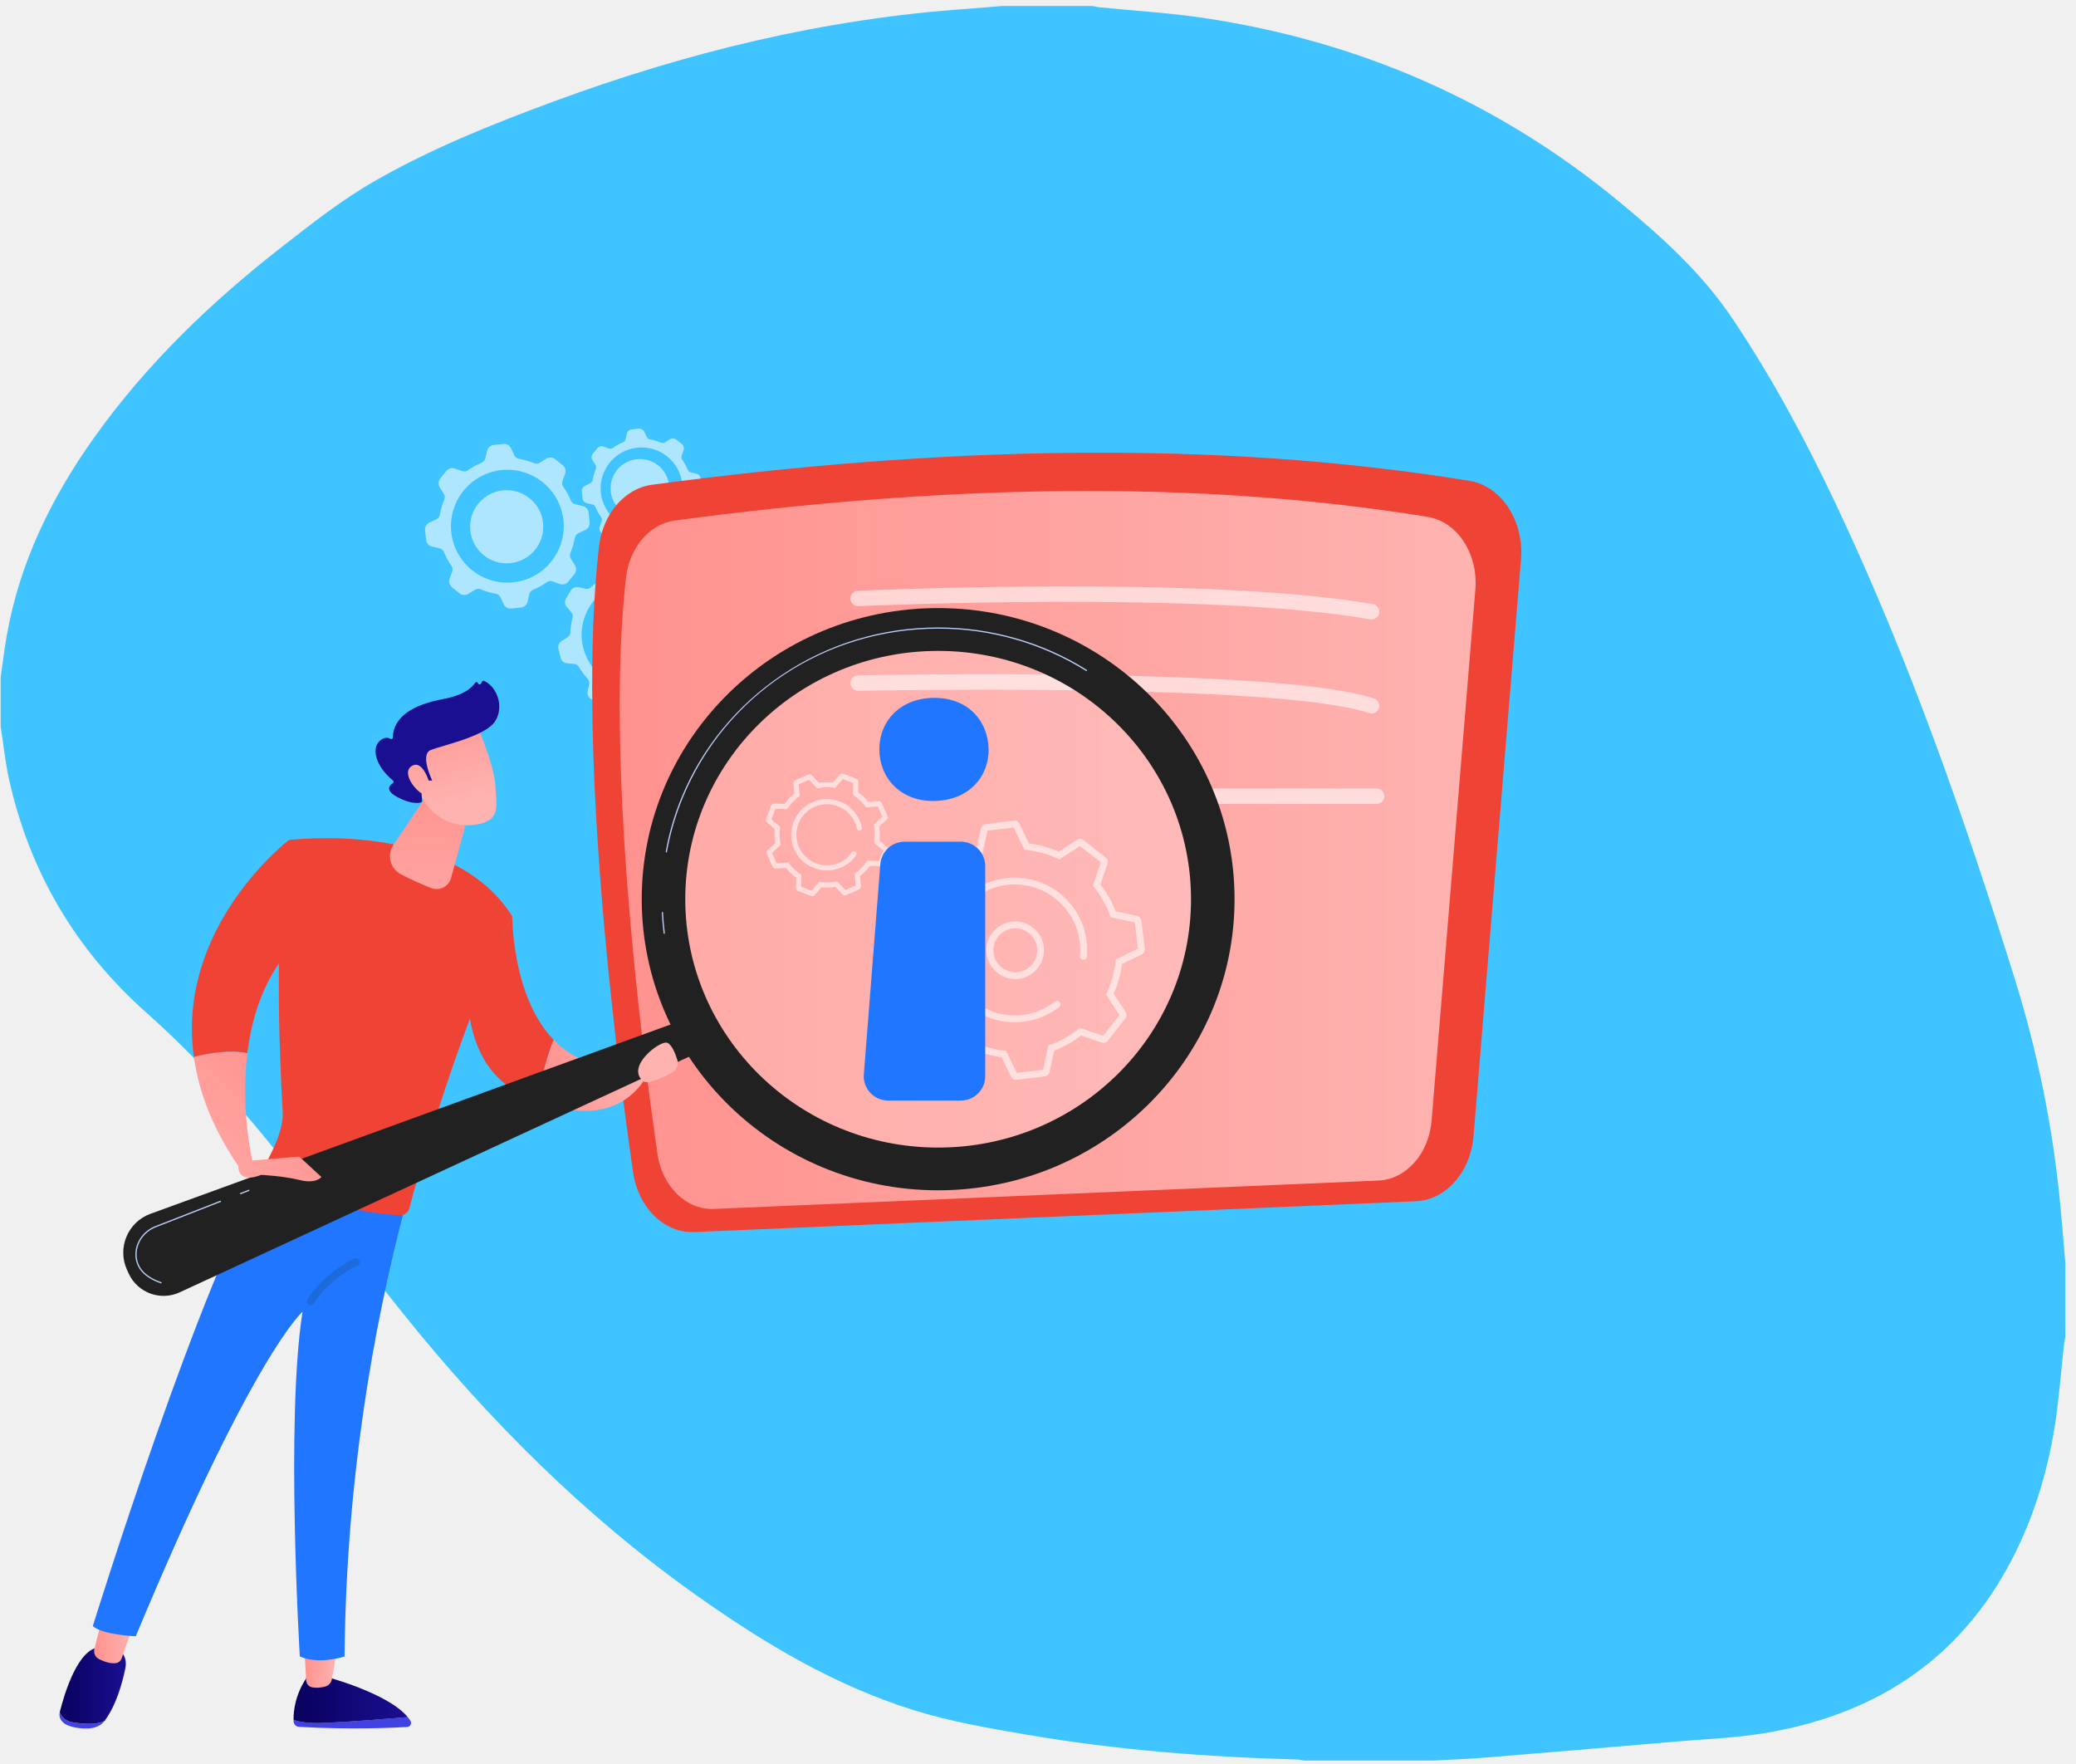
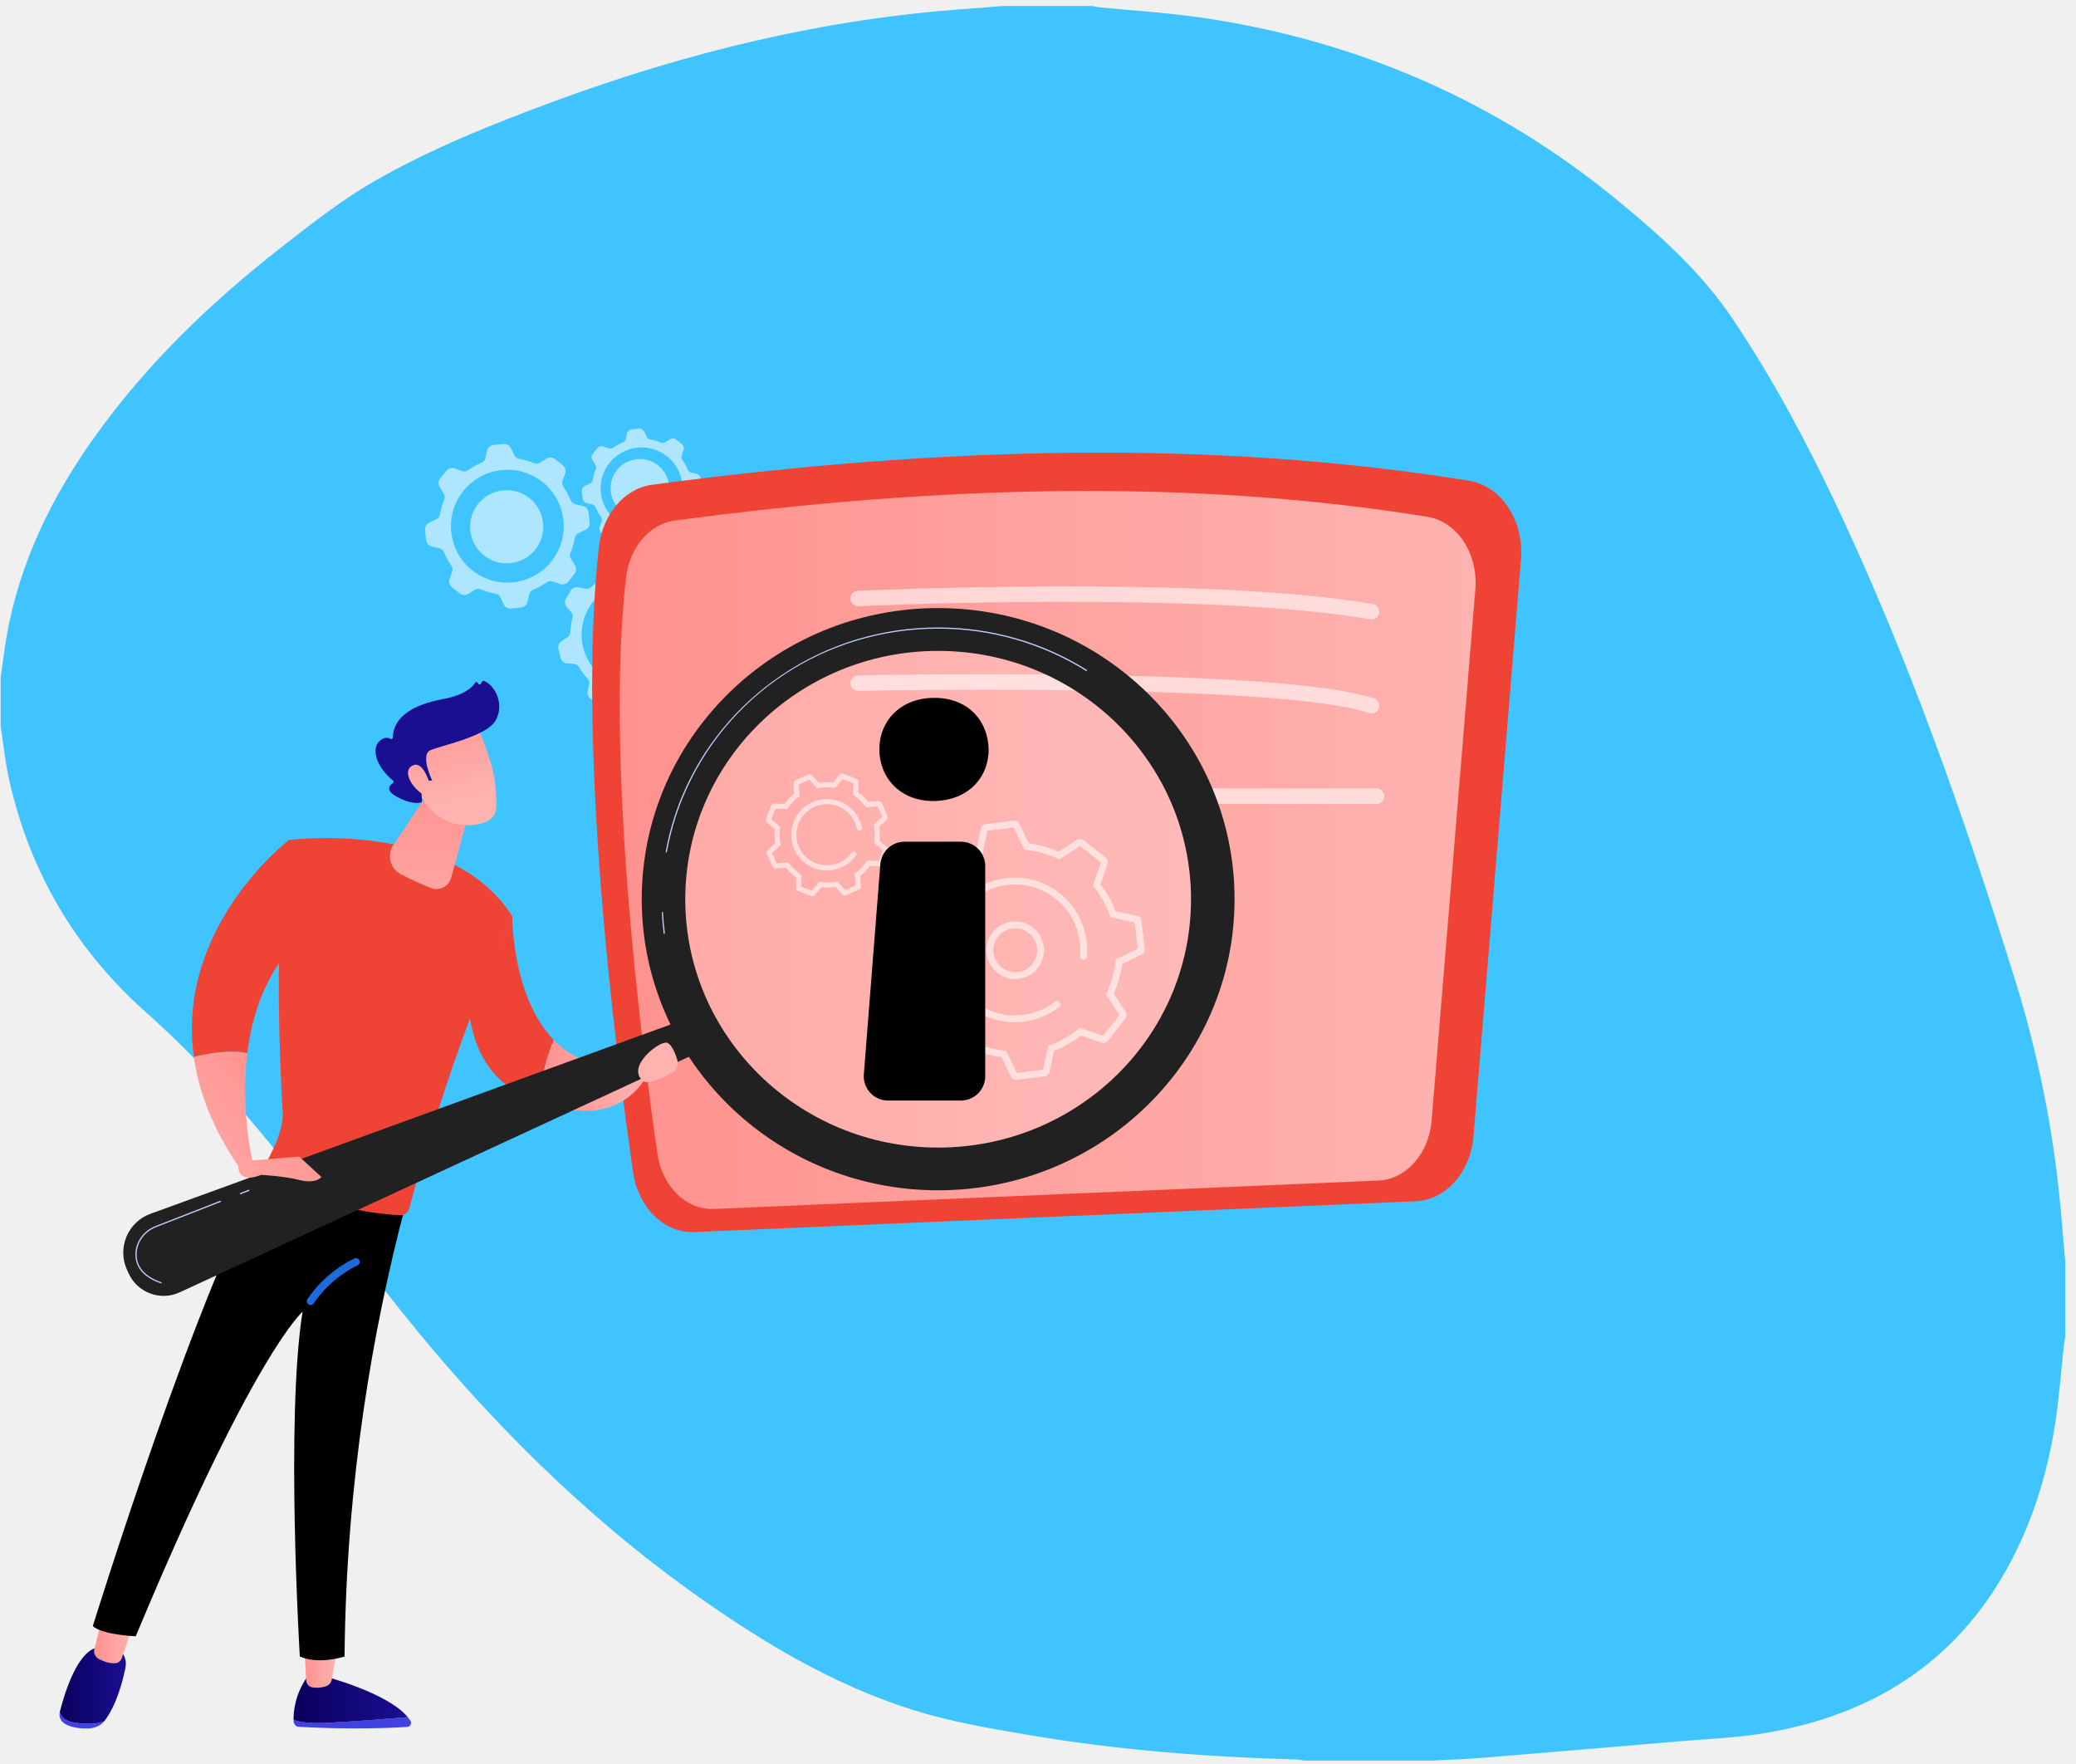
<svg xmlns="http://www.w3.org/2000/svg" version="1.1" id="Layer_1" x="0px" y="0px" viewBox="0 0 432 367" style="enable-background:new 0 0 432 367;" xml:space="preserve">
-   <style type="text/css"> .st0{fill:#40C4FF;} .st1{opacity:0.58;} .st2{fill:#FFFFFF;} .st3{fill:url(#SVGID_1_);} .st4{fill:url(#SVGID_2_);} .st5{fill:url(#SVGID_3_);} .st6{fill:url(#SVGID_4_);} .st7{fill:url(#SVGID_5_);} .st8{fill:url(#SVGID_6_);} .st9{fill:#EF4335;} .st10{fill:url(#SVGID_7_);} .st11{opacity:0.58;fill:#FFFFFF;} .st12{fill:#2176FF;} .st13{fill:#1D6ADB;} .st14{fill:url(#SVGID_8_);} .st15{fill:url(#SVGID_9_);} .st16{fill:url(#SVGID_10_);} .st17{fill:#212121;} .st18{opacity:0.21;fill:#FFFFFF;} .st19{fill:#BDD0FB;} .st20{fill:url(#SVGID_11_);} .st21{fill:url(#SVGID_12_);} .st22{fill:url(#SVGID_13_);} .st23{fill:url(#SVGID_14_);} .st24{fill:url(#SVGID_15_);} </style>
+   <style type="text/css"> .st0{fill:#40C4FF;} .st1{opacity:0.58;} .st2{fill:#FFFFFF;} .st3{fill:url(#SVGID_1_);} .st4{fill:url(#SVGID_2_);} .st5{fill:url(#SVGID_3_);} .st6{fill:url(#SVGID_4_);} .st7{fill:url(#SVGID_5_);} .st8{fill:url(#SVGID_6_);} .st9{fill:#EF4335;} .st10{fill:url(#SVGID_7_);} .st11{opacity:0.58;fill:#FFFFFF;} .st12{fill:linear-gradient(
+     265deg
+     ,#1ca3e9,rgb(29, 27, 110));} .st13{fill:#1D6ADB;} .st14{fill:url(#SVGID_8_);} .st15{fill:url(#SVGID_9_);} .st16{fill:url(#SVGID_10_);} .st17{fill:#212121;} .st18{opacity:0.21;fill:#FFFFFF;} .st19{fill:#BDD0FB;} .st20{fill:url(#SVGID_11_);} .st21{fill:url(#SVGID_12_);} .st22{fill:url(#SVGID_13_);} .st23{fill:url(#SVGID_14_);} .st24{fill:url(#SVGID_15_);} </style>
  <path class="st0" d="M429.77,262.62c0,5.17,0,10.35,0,15.52c-0.1,0.63-0.23,1.25-0.3,1.88c-0.61,5.54-1,11.12-1.87,16.62 c-1.67,10.44-4.81,20.45-9.96,29.74c-11.05,19.9-28.45,30.57-50.46,34.23c-5.95,0.99-12.03,1.21-18.05,1.72 c-13.4,1.15-26.81,2.29-40.22,3.38c-3.56,0.29-7.14,0.4-10.71,0.6c-8.94,0-17.87,0-26.81,0c-0.58-0.08-1.15-0.22-1.73-0.23 c-18.7-0.51-37.32-1.98-55.76-5.11c-8.08-1.37-16.25-2.77-24.04-5.23c-16.21-5.1-30.71-13.75-44.52-23.51 c-23.51-16.61-43.66-36.75-61.62-59.13c-8.86-11.04-17.3-22.42-26.17-33.45c-8.29-10.31-17.15-20.12-27.07-28.93 c-14.73-13.08-24.28-29.26-28.58-48.48c-0.82-3.65-1.18-7.4-1.76-11.1c0-3.41,0-6.82,0-10.23c0.42-2.9,0.76-5.81,1.27-8.69 c2.69-15.22,9.31-28.72,18.2-41.2C30.53,75.68,44,62.78,58.8,51.25c6.15-4.79,12.35-9.67,19.08-13.53 c11.76-6.75,24.37-11.82,37.1-16.52c27.89-10.31,56.53-17.3,86.27-19.36c2.45-0.17,4.9-0.4,7.35-0.6c6.23,0,12.46,0,18.7,0 c0.51,0.1,1.02,0.23,1.53,0.28c7.18,0.72,14.41,1.14,21.54,2.2c32.32,4.8,61.27,17.38,86.52,38.21c8.76,7.22,17.19,14.79,23.6,24.33 c8.31,12.36,15.31,25.44,21.66,38.88c15.02,31.79,26.6,64.88,37.07,98.4c4.89,15.65,8.08,31.59,9.58,47.89 C429.14,255.15,429.45,258.89,429.77,262.62z" />
  <g class="st1">
    <path class="st2" d="M101.36,93.81L101,95.37c-0.1,0.42-0.4,0.77-0.8,0.93c-1.01,0.41-1.96,0.93-2.83,1.55 c-0.35,0.25-0.81,0.32-1.21,0.17l-1.51-0.54c-0.64-0.23-1.35-0.03-1.77,0.5l-1.26,1.57c-0.42,0.53-0.47,1.26-0.11,1.84l0.85,1.36 c0.23,0.37,0.26,0.82,0.09,1.22c-0.42,0.98-0.72,2.02-0.91,3.1c-0.07,0.43-0.35,0.79-0.74,0.98l-1.45,0.68 c-0.61,0.29-0.97,0.93-0.9,1.6l0.22,2.01c0.07,0.67,0.56,1.22,1.22,1.37l1.56,0.36c0.42,0.1,0.77,0.4,0.93,0.8 c0.41,1.01,0.93,1.96,1.55,2.83c0.25,0.35,0.32,0.81,0.17,1.21l-0.54,1.51c-0.23,0.64-0.03,1.35,0.5,1.77l1.57,1.26 c0.53,0.42,1.26,0.47,1.84,0.11l1.36-0.85c0.37-0.23,0.82-0.26,1.22-0.09c0.98,0.42,2.02,0.72,3.1,0.91 c0.43,0.07,0.79,0.35,0.98,0.74l0.68,1.45c0.29,0.61,0.93,0.97,1.6,0.9l2.01-0.22c0.67-0.07,1.22-0.56,1.37-1.22l0.36-1.56 c0.1-0.42,0.4-0.77,0.8-0.93c1.01-0.41,1.96-0.93,2.83-1.55c0.35-0.25,0.81-0.32,1.21-0.17l1.51,0.54c0.64,0.23,1.35,0.03,1.77-0.5 l1.26-1.57c0.42-0.53,0.47-1.26,0.11-1.84l-0.85-1.36c-0.23-0.37-0.26-0.82-0.09-1.22c0.42-0.98,0.72-2.02,0.91-3.1 c0.07-0.43,0.35-0.79,0.74-0.98l1.45-0.68c0.61-0.29,0.97-0.93,0.9-1.6l-0.22-2.01c-0.07-0.67-0.56-1.22-1.22-1.37l-1.56-0.36 c-0.42-0.1-0.77-0.4-0.93-0.8c-0.41-1.01-0.93-1.96-1.55-2.83c-0.25-0.35-0.32-0.81-0.17-1.21l0.54-1.51 c0.23-0.64,0.03-1.35-0.5-1.77l-1.57-1.26c-0.53-0.42-1.26-0.47-1.84-0.11l-1.36,0.85c-0.37,0.23-0.82,0.26-1.22,0.09 c-0.98-0.42-2.02-0.72-3.1-0.91c-0.43-0.07-0.79-0.35-0.98-0.74l-0.68-1.45c-0.29-0.61-0.93-0.97-1.6-0.9l-2.01,0.22 C102.06,92.66,101.51,93.15,101.36,93.81z M117.06,107.05c1.34,6.34-2.71,12.57-9.05,13.92c-6.34,1.34-12.57-2.71-13.92-9.05 c-1.34-6.34,2.71-12.57,9.05-13.92C109.48,96.65,115.72,100.7,117.06,107.05z M105.44,101.99c4.2,0,7.61,3.41,7.61,7.61 c0,4.2-3.41,7.61-7.61,7.61c-4.2,0-7.61-3.41-7.61-7.61C97.83,105.4,101.23,101.99,105.44,101.99z" />
    <g>
      <path class="st2" d="M130.45,90.24l-0.26,1.13c-0.07,0.31-0.29,0.56-0.58,0.68c-0.73,0.3-1.42,0.68-2.05,1.13 c-0.26,0.18-0.59,0.23-0.88,0.12l-1.1-0.39c-0.46-0.17-0.98-0.02-1.29,0.36l-0.92,1.14c-0.31,0.38-0.34,0.92-0.08,1.33l0.62,0.99 c0.17,0.27,0.19,0.6,0.07,0.89c-0.3,0.71-0.52,1.47-0.66,2.25c-0.05,0.31-0.25,0.58-0.54,0.71l-1.05,0.5 c-0.44,0.21-0.71,0.68-0.65,1.16l0.16,1.46c0.05,0.49,0.41,0.89,0.89,1l1.13,0.26c0.31,0.07,0.56,0.29,0.68,0.58 c0.3,0.73,0.68,1.42,1.13,2.05c0.18,0.26,0.23,0.59,0.12,0.88l-0.39,1.1c-0.17,0.46-0.02,0.98,0.36,1.29l1.14,0.92 c0.38,0.31,0.92,0.34,1.33,0.08l0.99-0.62c0.27-0.17,0.6-0.19,0.89-0.07c0.71,0.3,1.47,0.52,2.25,0.66 c0.31,0.05,0.58,0.25,0.71,0.54l0.5,1.05c0.21,0.44,0.68,0.71,1.16,0.65l1.46-0.16c0.49-0.05,0.89-0.41,1-0.89l0.26-1.13 c0.07-0.31,0.29-0.56,0.58-0.68c0.73-0.3,1.42-0.68,2.05-1.13c0.26-0.18,0.59-0.23,0.88-0.12l1.1,0.39 c0.46,0.17,0.98,0.02,1.29-0.36l0.92-1.14c0.31-0.38,0.34-0.92,0.08-1.33l-0.62-0.99c-0.17-0.27-0.19-0.6-0.07-0.89 c0.3-0.71,0.52-1.47,0.66-2.25c0.05-0.31,0.25-0.58,0.54-0.71l1.05-0.5c0.44-0.21,0.71-0.68,0.65-1.16l-0.16-1.46 c-0.05-0.49-0.41-0.89-0.89-1l-1.13-0.26c-0.31-0.07-0.56-0.29-0.68-0.58c-0.3-0.73-0.68-1.42-1.13-2.05 c-0.18-0.26-0.23-0.59-0.12-0.88l0.39-1.1c0.17-0.46,0.02-0.98-0.36-1.29l-1.14-0.92c-0.38-0.31-0.92-0.34-1.33-0.08l-0.99,0.62 c-0.27,0.17-0.6,0.19-0.89,0.07c-0.71-0.3-1.47-0.52-2.25-0.66c-0.31-0.05-0.58-0.25-0.71-0.54l-0.5-1.05 c-0.21-0.44-0.68-0.71-1.16-0.65l-1.46,0.16C130.96,89.4,130.56,89.76,130.45,90.24z M141.85,99.85 c0.98,4.61-1.97,9.13-6.57,10.11c-4.61,0.98-9.13-1.97-10.11-6.57c-0.98-4.61,1.97-9.13,6.57-10.11 C136.35,92.3,140.88,95.24,141.85,99.85z M133.16,95.51c3.37,0,6.1,2.73,6.1,6.1c0,3.37-2.73,6.1-6.1,6.1 c-3.37,0-6.1-2.73-6.1-6.1C127.05,98.25,129.79,95.51,133.16,95.51z" />
    </g>
    <g>
      <path class="st2" d="M137.96,117.82l-1.16,0.97c-0.31,0.26-0.74,0.35-1.13,0.24c-1-0.27-2.01-0.42-3.02-0.45 c-0.41-0.01-0.79-0.22-1.01-0.57l-0.83-1.27c-0.35-0.54-1-0.79-1.62-0.64l-1.86,0.46c-0.62,0.15-1.08,0.69-1.13,1.32l-0.13,1.51 c-0.04,0.41-0.27,0.77-0.63,0.98c-0.88,0.5-1.7,1.11-2.46,1.82c-0.3,0.28-0.72,0.4-1.12,0.31l-1.48-0.32 c-0.63-0.13-1.27,0.15-1.6,0.69l-0.99,1.64c-0.33,0.55-0.28,1.25,0.14,1.74l0.97,1.16c0.26,0.31,0.35,0.74,0.24,1.13 c-0.27,1-0.42,2.01-0.45,3.02c-0.01,0.41-0.22,0.79-0.57,1.01l-1.27,0.83c-0.54,0.35-0.79,1-0.64,1.62l0.46,1.86 c0.15,0.62,0.69,1.08,1.32,1.13l1.51,0.13c0.41,0.04,0.77,0.27,0.98,0.63c0.5,0.88,1.11,1.7,1.82,2.46 c0.28,0.3,0.4,0.72,0.31,1.12l-0.32,1.48c-0.13,0.63,0.15,1.27,0.69,1.6l1.64,0.99c0.55,0.33,1.25,0.28,1.74-0.14l1.16-0.97 c0.31-0.26,0.74-0.35,1.13-0.24c1,0.27,2.01,0.42,3.02,0.45c0.41,0.01,0.79,0.22,1.01,0.57l0.83,1.27c0.35,0.54,1,0.79,1.62,0.64 l1.86-0.46c0.62-0.15,1.08-0.69,1.13-1.32l0.13-1.51c0.04-0.41,0.27-0.77,0.63-0.98c0.88-0.5,1.7-1.11,2.46-1.82 c0.3-0.28,0.72-0.4,1.12-0.31l1.48,0.32c0.63,0.13,1.27-0.15,1.6-0.69l0.99-1.64c0.33-0.55,0.28-1.25-0.14-1.74l-0.97-1.16 c-0.26-0.31-0.35-0.74-0.24-1.13c0.27-1,0.42-2.01,0.45-3.02c0.01-0.41,0.22-0.79,0.57-1.01l1.27-0.83c0.54-0.35,0.79-1,0.64-1.62 l-0.46-1.86c-0.15-0.62-0.69-1.08-1.32-1.13l-1.51-0.13c-0.41-0.04-0.77-0.27-0.98-0.63c-0.5-0.88-1.11-1.7-1.82-2.46 c-0.28-0.3-0.4-0.72-0.31-1.12l0.32-1.48c0.13-0.63-0.15-1.27-0.69-1.6l-1.64-0.99C139.15,117.35,138.45,117.41,137.96,117.82z M142.22,136.81c-2.62,5.56-9.25,7.94-14.81,5.32c-5.56-2.62-7.94-9.25-5.32-14.81c2.62-5.56,9.25-7.94,14.81-5.32 C142.46,124.62,144.84,131.25,142.22,136.81z" />
    </g>
  </g>
  <g>
    <linearGradient id="SVGID_1_" gradientUnits="userSpaceOnUse" x1="2406.312" y1="338.421" x2="2406.312" y2="181.414" gradientTransform="matrix(1 0 0 1 -2333 0)">
      <stop offset="0" style="stop-color:#4042E2" />
      <stop offset="1" style="stop-color:#4F52FF" />
    </linearGradient>
    <path class="st3" d="M84.84,357.26c-4.19,0.36-11.45,0.95-17.18,1.2c-3.44,0.15-5.43-0.19-6.57-0.64c0,0.13,0.01,0.25,0.01,0.36 c0.03,0.6,0.52,1.09,1.13,1.12c10.82,0.6,19.43,0.21,22.5,0.02c0.63-0.04,1.01-0.73,0.69-1.27 C85.25,357.79,85.06,357.53,84.84,357.26z" />
    <linearGradient id="SVGID_2_" gradientUnits="userSpaceOnUse" x1="2394.09" y1="353.657" x2="2417.842" y2="353.657" gradientTransform="matrix(1 0 0 1 -2333 0)">
      <stop offset="0" style="stop-color:#09005D" />
      <stop offset="1" style="stop-color:#1A0F91" />
    </linearGradient>
    <path class="st4" d="M67.66,358.47c5.73-0.25,13-0.84,17.18-1.2c-4.12-5.05-17.18-8.45-17.18-8.45h-3.69 c-2.54,3.66-2.91,7.14-2.88,9.01C62.23,358.28,64.22,358.62,67.66,358.47z" />
    <linearGradient id="SVGID_3_" gradientUnits="userSpaceOnUse" x1="2396.348" y1="346.969" x2="2403.233" y2="346.969" gradientTransform="matrix(1 0 0 1 -2333 0)">
      <stop offset="0" style="stop-color:#FF928E" />
      <stop offset="1" style="stop-color:#FEB3B1" />
    </linearGradient>
    <path class="st5" d="M63.35,342.79l0.35,6.83c0.04,0.74,0.59,1.36,1.33,1.47c0.74,0.11,1.72,0.12,2.77-0.23 c0.64-0.21,1.12-0.76,1.24-1.42l1.19-6.65H63.35z" />
  </g>
  <g>
    <g>
      <linearGradient id="SVGID_4_" gradientUnits="userSpaceOnUse" x1="2350.05" y1="338.421" x2="2350.05" y2="181.416" gradientTransform="matrix(1 0 0 1 -2333 0)">
        <stop offset="0" style="stop-color:#4042E2" />
        <stop offset="1" style="stop-color:#4F52FF" />
      </linearGradient>
      <path class="st6" d="M15.42,358.42c-1.82-0.25-2.64-1.2-2.98-2.2c0,0.01,0,0.02-0.01,0.03c-0.27,1.06,0.35,2.17,1.59,2.69 c1.5,0.63,3.13,0.74,4.4,0.69c1.36-0.06,2.61-0.62,3.3-1.52l0.01-0.01C20.37,358.76,18.45,358.84,15.42,358.42z" />
      <linearGradient id="SVGID_5_" gradientUnits="userSpaceOnUse" x1="2345.436" y1="350.708" x2="2359.183" y2="350.708" gradientTransform="matrix(1 0 0 1 -2333 0)">
        <stop offset="0" style="stop-color:#09005D" />
        <stop offset="1" style="stop-color:#1A0F91" />
      </linearGradient>
      <path class="st7" d="M23.98,342.74h-3.04c-4.64-0.09-7.55,9.68-8.5,13.47c0.34,1.01,1.17,1.95,2.98,2.2 c3.03,0.42,4.95,0.34,6.32-0.33c2.5-3.3,3.75-8.12,4.34-10.94C26.76,343.94,23.98,342.74,23.98,342.74z" />
    </g>
    <linearGradient id="SVGID_6_" gradientUnits="userSpaceOnUse" x1="2352.581" y1="341.23" x2="2360.809" y2="341.23" gradientTransform="matrix(1 0 0 1 -2333 0)">
      <stop offset="0" style="stop-color:#FF928E" />
      <stop offset="1" style="stop-color:#FEB3B1" />
    </linearGradient>
    <path class="st8" d="M21.33,336.4l-1.69,6.72c-0.21,0.82,0.19,1.68,0.95,2.07c0.95,0.49,2.28,0.99,3.5,0.85 c0.58-0.07,1.05-0.47,1.24-1.02l2.48-7.07L21.33,336.4z" />
  </g>
  <path class="st9" d="M316.51,116.41l-9.88,119.98c-0.62,7.49-5.74,13.28-12,13.55l-150.13,6.41c-6.25,0.27-11.69-5.05-12.76-12.45 c-3.87-26.78-11.7-89.28-7.12-130.03c0.77-6.86,5.3-12.23,11.02-13c60.08-8.06,117.25-9.42,170.09-0.84 C312.41,101.1,317.17,108.34,316.51,116.41z" />
  <linearGradient id="SVGID_7_" gradientUnits="userSpaceOnUse" x1="128.957" y1="176.838" x2="307.063" y2="176.838">
    <stop offset="0" style="stop-color:#FF928E" />
    <stop offset="1" style="stop-color:#FEB3B1" />
  </linearGradient>
  <path class="st10" d="M307.01,122.63l-9.1,110.52c-0.57,6.9-5.29,12.23-11.05,12.48l-138.29,5.91c-5.75,0.25-10.77-4.65-11.76-11.47 c-3.57-24.67-10.78-82.24-6.56-119.78c0.71-6.32,4.88-11.27,10.15-11.98c55.34-7.42,108.01-8.68,156.69-0.77 C303.23,108.52,307.62,115.2,307.01,122.63z" />
  <g class="st1">
    <g>
      <path class="st2" d="M211.41,224.69c-0.43,0-0.82-0.24-1.01-0.63l-1.99-4.1c-2.14-0.27-4.22-0.86-6.2-1.73l-3.83,2.48 c-0.4,0.26-0.92,0.24-1.3-0.06l-4.68-3.67c-0.38-0.29-0.52-0.8-0.37-1.25l1.49-4.31c-1.32-1.71-2.39-3.59-3.16-5.61l-4.46-0.96 c-0.47-0.1-0.82-0.49-0.88-0.96l-0.72-5.9c-0.06-0.47,0.19-0.93,0.62-1.14l4.1-1.99c0.27-2.14,0.86-4.22,1.73-6.2l-2.48-3.83 c-0.26-0.4-0.24-0.92,0.06-1.3l3.66-4.68c0.3-0.38,0.8-0.52,1.25-0.37l4.31,1.49c1.71-1.32,3.59-2.39,5.61-3.16l0.96-4.46 c0.1-0.47,0.49-0.82,0.96-0.88l5.9-0.72c0.48-0.06,0.94,0.19,1.14,0.62l1.99,4.1c2.14,0.27,4.22,0.86,6.2,1.73l3.83-2.48 c0.4-0.26,0.92-0.24,1.3,0.06l4.68,3.66c0.38,0.29,0.52,0.8,0.37,1.25l-1.49,4.31c1.32,1.71,2.39,3.59,3.16,5.61l4.46,0.96 c0.47,0.1,0.82,0.49,0.88,0.96l0.72,5.9c0.06,0.47-0.19,0.93-0.62,1.14l-4.1,1.99c-0.27,2.14-0.86,4.22-1.73,6.2l2.48,3.83 c0.26,0.4,0.24,0.92-0.06,1.3l-3.66,4.68c-0.3,0.38-0.8,0.52-1.25,0.37l-4.31-1.49c-1.71,1.32-3.59,2.39-5.61,3.16l-0.96,4.46 c-0.1,0.47-0.49,0.82-0.96,0.88l-5.9,0.72C211.5,224.69,211.45,224.69,211.41,224.69z M202.09,216.6l0.36,0.17 c2.07,0.96,4.26,1.57,6.51,1.82l0.39,0.04l2.24,4.61l5.46-0.66l1.08-5.01l0.37-0.14c2.13-0.78,4.11-1.9,5.89-3.32l0.31-0.25 l4.85,1.67l3.39-4.33l-2.79-4.31l0.17-0.36c0.96-2.07,1.57-4.26,1.82-6.51l0.04-0.39l4.61-2.24l-0.66-5.46l-5.01-1.08l-0.14-0.37 c-0.78-2.13-1.9-4.11-3.32-5.89l-0.25-0.31l1.67-4.85l-4.33-3.39l-4.31,2.78l-0.36-0.17c-2.07-0.96-4.26-1.57-6.51-1.82 l-0.39-0.04l-2.24-4.61l-5.46,0.66l-1.08,5.01l-0.37,0.14c-2.13,0.78-4.11,1.9-5.89,3.32l-0.31,0.25l-4.85-1.67l-3.39,4.33 l2.78,4.31l-0.17,0.36c-0.96,2.07-1.57,4.26-1.82,6.51l-0.04,0.39l-4.61,2.24l0.66,5.46l5.01,1.08l0.14,0.37 c0.78,2.13,1.9,4.11,3.32,5.89l0.25,0.31l-1.68,4.85l4.33,3.39L202.09,216.6z M236.33,191.98 C236.33,191.98,236.34,191.98,236.33,191.98L236.33,191.98z M211.15,212.7c-7.5,0-14.01-5.61-14.93-13.24 c-1-8.24,4.89-15.75,13.13-16.75c3.99-0.48,7.93,0.62,11.1,3.1c3.16,2.48,5.17,6.04,5.66,10.03c0.13,1.07,0.15,2.14,0.05,3.2 c-0.04,0.39-0.38,0.68-0.78,0.65c-0.39-0.04-0.68-0.38-0.65-0.78c0.09-0.96,0.07-1.94-0.04-2.9c-0.44-3.61-2.26-6.84-5.12-9.08 c-2.86-2.24-6.43-3.24-10.04-2.8c-7.46,0.9-12.79,7.71-11.88,15.16c0.9,7.46,7.71,12.79,15.16,11.88c2.45-0.3,4.77-1.25,6.71-2.76 c0.31-0.24,0.76-0.19,1,0.13c0.24,0.31,0.19,0.76-0.13,1c-2.14,1.67-4.71,2.72-7.42,3.05C212.36,212.66,211.75,212.7,211.15,212.7 z" />
      <path class="st2" d="M211.26,203.71c-0.83,0-1.65-0.17-2.43-0.52c-1.46-0.65-2.59-1.83-3.16-3.32c-0.58-1.49-0.54-3.12,0.11-4.58 c0.65-1.46,1.83-2.59,3.32-3.16c1.49-0.58,3.12-0.54,4.58,0.11c1.46,0.65,2.59,1.83,3.16,3.32c0.58,1.49,0.54,3.12-0.11,4.58 c-0.65,1.46-1.83,2.59-3.32,3.16C212.72,203.57,211.99,203.71,211.26,203.71z M211.27,193.15c-0.55,0-1.11,0.1-1.64,0.31 c-1.14,0.44-2.03,1.29-2.53,2.41c-0.49,1.11-0.52,2.35-0.09,3.49c0.44,1.14,1.29,2.03,2.41,2.53c1.11,0.49,2.35,0.52,3.49,0.09 c1.14-0.44,2.03-1.29,2.53-2.41c0.49-1.11,0.52-2.35,0.09-3.49v0c-0.44-1.14-1.29-2.03-2.41-2.53 C212.52,193.28,211.89,193.15,211.27,193.15z" />
    </g>
    <g>
      <path class="st2" d="M169,186.47c-0.09,0-0.18-0.02-0.26-0.05l-2.66-1.03c-0.29-0.11-0.48-0.4-0.47-0.71l0.08-2.09 c-0.8-0.58-1.52-1.26-2.13-2.03l-2.08,0.17c-0.31,0.03-0.6-0.15-0.73-0.43l-1.15-2.62c-0.13-0.29-0.06-0.62,0.17-0.83l1.53-1.42 c-0.15-0.97-0.18-1.96-0.07-2.94l-1.6-1.35c-0.24-0.2-0.32-0.53-0.21-0.82l1.03-2.66c0.11-0.29,0.39-0.48,0.71-0.47l2.09,0.08 c0.58-0.8,1.26-1.52,2.03-2.13l-0.17-2.08c-0.03-0.31,0.15-0.6,0.43-0.73l2.62-1.15c0.29-0.13,0.62-0.06,0.83,0.17l1.42,1.53 c0.97-0.16,1.96-0.18,2.94-0.07l1.35-1.6c0.2-0.24,0.53-0.32,0.82-0.21l2.66,1.03c0.29,0.11,0.48,0.4,0.47,0.71l-0.08,2.09 c0.8,0.58,1.52,1.26,2.13,2.03l2.08-0.17c0.31-0.02,0.61,0.15,0.73,0.44l1.15,2.61c0.13,0.29,0.06,0.62-0.17,0.83l-1.53,1.42 c0.15,0.97,0.18,1.96,0.07,2.94l1.6,1.35c0.24,0.2,0.32,0.53,0.21,0.82l-1.03,2.66c-0.11,0.29-0.4,0.48-0.71,0.47l-2.09-0.08 c-0.58,0.8-1.26,1.52-2.03,2.13l0.17,2.08c0.03,0.31-0.15,0.6-0.43,0.73l-2.61,1.15c-0.29,0.13-0.62,0.06-0.83-0.17l-1.42-1.53 c-0.97,0.16-1.96,0.18-2.94,0.07l-1.35,1.6C169.42,186.38,169.21,186.47,169,186.47z M166.69,184.47l2.21,0.86l1.57-1.86 l0.29,0.04c1.06,0.15,2.14,0.13,3.19-0.07l0.29-0.05l1.65,1.79l2.17-0.96l-0.2-2.43l0.24-0.18c0.85-0.64,1.6-1.42,2.2-2.31 l0.17-0.24l2.43,0.09l0.86-2.21l-1.86-1.57l0.04-0.29c0.15-1.06,0.13-2.14-0.07-3.19l-0.05-0.29l1.79-1.65l-0.96-2.17l-2.43,0.2 l-0.18-0.24c-0.64-0.85-1.42-1.6-2.31-2.2l-0.24-0.17l0.09-2.43l-2.21-0.86l-1.57,1.86l-0.29-0.04c-1.06-0.15-2.14-0.13-3.19,0.07 l-0.29,0.05l-1.65-1.79l-2.17,0.96l0.2,2.43l-0.24,0.18c-0.85,0.64-1.6,1.42-2.2,2.31l-0.17,0.24l-2.43-0.09l-0.86,2.21l1.86,1.57 l-0.04,0.29c-0.15,1.06-0.13,2.14,0.07,3.19l0.05,0.29l-1.79,1.65l0.96,2.17l2.43-0.2l0.18,0.24c0.64,0.85,1.42,1.6,2.31,2.2 l0.24,0.17L166.69,184.47z M183.85,176.72C183.85,176.72,183.85,176.72,183.85,176.72L183.85,176.72z M160.42,170.69 L160.42,170.69C160.42,170.69,160.42,170.69,160.42,170.69z M183.7,170.16C183.7,170.16,183.7,170.16,183.7,170.16L183.7,170.16z M183.78,169.78C183.78,169.78,183.78,169.78,183.78,169.78L183.78,169.78z M182.55,167.55 C182.55,167.55,182.55,167.55,182.55,167.55L182.55,167.55z M172.09,181.12c-2.86,0-5.59-1.66-6.81-4.43 c-1.65-3.75,0.05-8.14,3.8-9.8c1.82-0.8,3.84-0.85,5.69-0.13c1.85,0.72,3.31,2.11,4.11,3.93c0.21,0.48,0.38,0.99,0.48,1.51 c0.06,0.29-0.13,0.57-0.42,0.63c-0.29,0.06-0.57-0.13-0.63-0.42c-0.09-0.44-0.23-0.88-0.41-1.29c-0.69-1.55-1.94-2.75-3.52-3.36 c-1.58-0.61-3.31-0.57-4.87,0.11c-3.21,1.42-4.67,5.18-3.25,8.38c1.41,3.21,5.18,4.67,8.38,3.25c1.06-0.47,1.96-1.21,2.62-2.14 c0.17-0.24,0.51-0.3,0.75-0.13c0.24,0.17,0.3,0.51,0.13,0.75c-0.77,1.09-1.83,1.96-3.07,2.5 C174.11,180.92,173.09,181.12,172.09,181.12z" />
    </g>
  </g>
  <path class="st11" d="M285.41,128.88c-0.09,0-0.19-0.01-0.28-0.02c-34.31-6.01-105.77-2.77-106.49-2.73 c-0.87,0.04-1.64-0.64-1.68-1.53c-0.04-0.89,0.64-1.64,1.53-1.68c0.72-0.03,72.53-3.3,107.2,2.78c0.88,0.15,1.46,0.99,1.31,1.86 C286.86,128.33,286.18,128.88,285.41,128.88z" />
  <path class="st11" d="M285.41,148.46c-0.17,0-0.35-0.03-0.52-0.09c-18.81-6.41-105.42-4.65-106.29-4.63 c-0.89,0.02-1.62-0.69-1.64-1.57c-0.02-0.89,0.69-1.62,1.57-1.64c3.59-0.08,88.05-1.78,107.4,4.81c0.84,0.29,1.29,1.2,1,2.04 C286.71,148.04,286.08,148.46,285.41,148.46z" />
  <path class="st11" d="M286.45,167.28h-38.77c-0.89,0-1.61-0.72-1.61-1.61c0-0.89,0.72-1.61,1.61-1.61h38.77 c0.89,0,1.61,0.72,1.61,1.61C288.06,166.55,287.34,167.28,286.45,167.28z" />
  <path class="st12" d="M19.31,338.34c2.1,1.86,8.94,2.11,8.94,2.11c24.63-59.12,34.71-67.52,34.71-67.52 c-3.56,22.32-0.57,71.72-0.57,71.72c4.06,1.79,9.31,0,9.31,0c0.33-36.53,5.95-68.39,12.58-93.51c-16.65-0.37-25.5-6.07-28.39-8.36 C42,265.15,19.31,338.34,19.31,338.34z" />
  <path class="st9" d="M60.11,174.79c-3.15,15.72-2.02,43.85-1.28,56.69c0.21,3.61-2.31,8.61-4.34,12.02 c-0.32,0.54-0.12,1.22,0.43,1.5c3.41,1.75,14.95,7.18,28.33,7.85c0.89,0.05,1.69-0.56,1.92-1.43c9.92-37.05,21.45-60.73,21.45-60.73 C93.89,170.37,60.11,174.79,60.11,174.79z" />
  <path class="st13" d="M64.64,271.53c-0.14,0-0.28-0.04-0.41-0.12c-0.37-0.23-0.49-0.71-0.26-1.08c0.13-0.22,3.32-5.37,9.77-8.48 c0.39-0.19,0.86-0.03,1.05,0.37c0.19,0.39,0.02,0.86-0.37,1.05c-6.01,2.9-9.07,7.83-9.11,7.88 C65.17,271.4,64.91,271.53,64.64,271.53z" />
  <linearGradient id="SVGID_8_" gradientUnits="userSpaceOnUse" x1="2390.276" y1="221.303" x2="2360.987" y2="247.239" gradientTransform="matrix(1 0 0 1 -2333 0)">
    <stop offset="0" style="stop-color:#FF928E" />
    <stop offset="1" style="stop-color:#FEB3B1" />
  </linearGradient>
  <path class="st14" d="M40.34,219.9c1.01,7.32,4,15.31,9.99,23.79l2.27-1.85c0,0-2.63-10.65-1.13-22.74 C47.78,218.38,43.42,219.12,40.34,219.9z" />
  <path class="st9" d="M63.63,194.18l-3.52-19.4c0,0-23.52,17.98-19.77,45.11c3.08-0.78,7.44-1.52,11.13-0.8 C52.54,210.39,55.75,200.94,63.63,194.18z" />
  <path class="st9" d="M106.61,190.69l-9.08,19.55c1.47,11.8,7.81,16.91,14.65,18.86c0.43-5.38,1.79-9.73,3.05-12.73 C106.49,207.36,106.61,190.69,106.61,190.69z" />
  <linearGradient id="SVGID_9_" gradientUnits="userSpaceOnUse" x1="2445.181" y1="223.756" x2="2468.247" y2="223.756" gradientTransform="matrix(1 0 0 1 -2333 0)">
    <stop offset="0" style="stop-color:#FF928E" />
    <stop offset="1" style="stop-color:#FEB3B1" />
  </linearGradient>
  <path class="st15" d="M115.23,216.38c-1.26,3.01-2.62,7.35-3.05,12.73c18.24,7.08,23.07-6.65,23.07-6.65l-3.37-0.59 C124.26,222.67,118.95,220.21,115.23,216.38z" />
  <linearGradient id="SVGID_10_" gradientUnits="userSpaceOnUse" x1="2422.76" y1="162.115" x2="2422.508" y2="205.19" gradientTransform="matrix(1 0 0 1 -2333 0)">
    <stop offset="0" style="stop-color:#FF928E" />
    <stop offset="1" style="stop-color:#FEB3B1" />
  </linearGradient>
  <path class="st16" d="M98.25,166.56l-4.38,16.11c-0.49,1.81-2.45,2.78-4.19,2.09c-1.88-0.75-4.26-1.78-6.32-2.89 c-2.19-1.18-2.88-4-1.49-6.07l9.11-13.59L98.25,166.56z" />
  <path class="st17" d="M143.61,211.68l-112.3,40.87c-4.71,1.71-6.96,7.08-4.89,11.64l0.34,0.75c1.84,4.04,6.61,5.81,10.63,3.95 l109.04-50.44L143.61,211.68z" />
  <ellipse class="st18" cx="195.22" cy="187.09" rx="55.44" ry="54.44" />
  <path class="st17" d="M195.22,126.52c-34.07,0-61.68,27.12-61.68,60.57c0,33.45,27.62,60.57,61.68,60.57s61.68-27.12,61.68-60.57 C256.91,153.64,229.29,126.52,195.22,126.52z M195.22,238.77c-29.06,0-52.62-23.14-52.62-51.67c0-28.54,23.56-51.67,52.62-51.67 c29.06,0,52.62,23.14,52.62,51.67C247.85,215.63,224.29,238.77,195.22,238.77z" />
  <g>
    <path class="st19" d="M138.23,194.31c-0.06,0-0.12-0.05-0.13-0.11c-0.18-1.42-0.31-2.88-0.38-4.32c0-0.07,0.05-0.13,0.12-0.14 c0.07,0,0.13,0.05,0.13,0.12c0.07,1.44,0.2,2.88,0.38,4.3c0.01,0.07-0.04,0.14-0.11,0.14 C138.24,194.31,138.23,194.31,138.23,194.31z M138.65,177.37c-0.01,0-0.02,0-0.02,0c-0.07-0.01-0.12-0.08-0.1-0.15 c0.69-3.88,1.81-7.69,3.31-11.33c4.25-10.32,11.46-19.11,20.84-25.44c9.6-6.47,20.86-9.9,32.55-9.9c11,0,21.69,3.05,30.92,8.83 c0.06,0.04,0.08,0.12,0.04,0.18c-0.04,0.06-0.12,0.08-0.18,0.04c-9.19-5.75-19.83-8.8-30.78-8.8c-23.48,0-44.34,13.81-53.15,35.18 c0,0,0,0,0,0c-1.5,3.63-2.6,7.42-3.3,11.28C138.77,177.33,138.71,177.37,138.65,177.37z" />
  </g>
  <linearGradient id="SVGID_11_" gradientUnits="userSpaceOnUse" x1="2401.842" y1="234.364" x2="2372.553" y2="260.3" gradientTransform="matrix(1 0 0 1 -2333 0)">
    <stop offset="0" style="stop-color:#FF928E" />
    <stop offset="1" style="stop-color:#FEB3B1" />
  </linearGradient>
  <path class="st20" d="M51.66,241.52l10.62-0.87l4.6,4.24c0,0-1.09,1.5-4.49,0.64c-3.4-0.86-8.06-1.08-8.06-1.08 s-4.69,2.12-4.75-1.84L51.66,241.52z" />
  <linearGradient id="SVGID_12_" gradientUnits="userSpaceOnUse" x1="154.721" y1="194.365" x2="146.214" y2="207.512">
    <stop offset="0" style="stop-color:#FF928E" />
    <stop offset="1" style="stop-color:#FEB3B1" />
  </linearGradient>
  <path class="st21" d="M133.89,224.97c0.92,0.72,4.06-0.78,5.99-1.82c0.94-0.5,1.39-1.6,1.07-2.62c-0.46-1.46-1.24-3.35-2.19-3.58 C137.19,216.56,130.11,222.02,133.89,224.97z" />
  <path class="st19" d="M33.52,267.03c-0.01,0-0.03,0-0.04-0.01c-3.4-1.18-5.18-3.11-5.3-5.76c-0.12-2.66,1.56-5.14,4.17-6.16 l13.48-5.26c0.07-0.03,0.14,0.01,0.17,0.07c0.03,0.07-0.01,0.14-0.07,0.17l-13.48,5.26c-2.51,0.98-4.12,3.35-4.01,5.91 c0.11,2.53,1.83,4.39,5.12,5.53c0.07,0.02,0.1,0.1,0.08,0.16C33.63,267,33.58,267.03,33.52,267.03z" />
  <path class="st19" d="M50.04,248.48c-0.05,0-0.1-0.03-0.12-0.08c-0.03-0.07,0.01-0.14,0.07-0.17l1.75-0.68 c0.07-0.03,0.14,0.01,0.17,0.07c0.03,0.07-0.01,0.14-0.07,0.17l-1.75,0.68C50.08,248.47,50.06,248.48,50.04,248.48z" />
  <linearGradient id="SVGID_13_" gradientUnits="userSpaceOnUse" x1="89.813" y1="145.161" x2="95.742" y2="167.073">
    <stop offset="0" style="stop-color:#FF928E" />
    <stop offset="1" style="stop-color:#FEB3B1" />
  </linearGradient>
  <path class="st22" d="M99.2,150.74c0,0,3.63,8.33,3.87,12.71c0.24,4.37,1.19,7.21-3.87,8.09c-5.06,0.88-9.32-1.64-11.63-6 c0,0-3.62-6.71-2.8-9.46C85.58,153.33,99.2,150.74,99.2,150.74z" />
  <linearGradient id="SVGID_14_" gradientUnits="userSpaceOnUse" x1="119.39" y1="123.514" x2="108.048" y2="135.115">
    <stop offset="0" style="stop-color:#09005D" />
    <stop offset="1" style="stop-color:#1A0F91" />
  </linearGradient>
  <path class="st23" d="M89.3,162.41h0.64c0,0-2.63-5.4-0.32-6.35c2.31-0.95,11.48-2.82,13.46-6.07c1.91-3.14,0.21-7.19-2.34-8.32 c-0.16-0.07-0.35,0-0.43,0.16l-0.21,0.4c-0.14,0.27-0.55,0.23-0.63-0.06l0,0c-0.08-0.28-0.46-0.34-0.62-0.09 c-0.61,0.97-2.25,2.55-6.64,3.37c-6.24,1.15-10.36,3.68-10.47,7.99c-0.01,0.27-0.3,0.42-0.53,0.28c-0.46-0.28-1.2-0.41-2.18,0.42 c-1.71,1.44-1.01,5.18,2.74,8.25c0.18,0.15,0.18,0.42-0.02,0.55c-0.68,0.44-1.7,1.5,0.93,2.9c2.69,1.44,4.28,1.28,4.88,1.13 c0.16-0.04,0.27-0.19,0.26-0.36l-0.24-3.82c-0.01-0.2,0.14-0.36,0.34-0.36H89.3z" />
  <linearGradient id="SVGID_15_" gradientUnits="userSpaceOnUse" x1="83.065" y1="146.987" x2="88.994" y2="168.899">
    <stop offset="0" style="stop-color:#FF928E" />
    <stop offset="1" style="stop-color:#FEB3B1" />
  </linearGradient>
  <path class="st24" d="M89.46,163.21c0,0-1.38-5.32-3.77-3.83c-2.39,1.49,1.24,5.96,3.16,6.16L89.46,163.21z" />
  <g>
    <path class="st12" d="M205.73,155.93c0,5.93-4.38,10.73-11.58,10.73c-6.78,0-11.16-4.8-11.16-10.73c0-6.07,4.52-10.73,11.44-10.73 C201.35,145.19,205.59,149.85,205.73,155.93z M179.76,223.53l3.43-43.73c0.21-2.64,2.41-4.67,5.05-4.67h11.72 c2.8,0,5.06,2.27,5.06,5.06v43.73c0,2.8-2.27,5.06-5.06,5.06H184.8C181.85,228.99,179.52,226.48,179.76,223.53z" />
  </g>
</svg>
